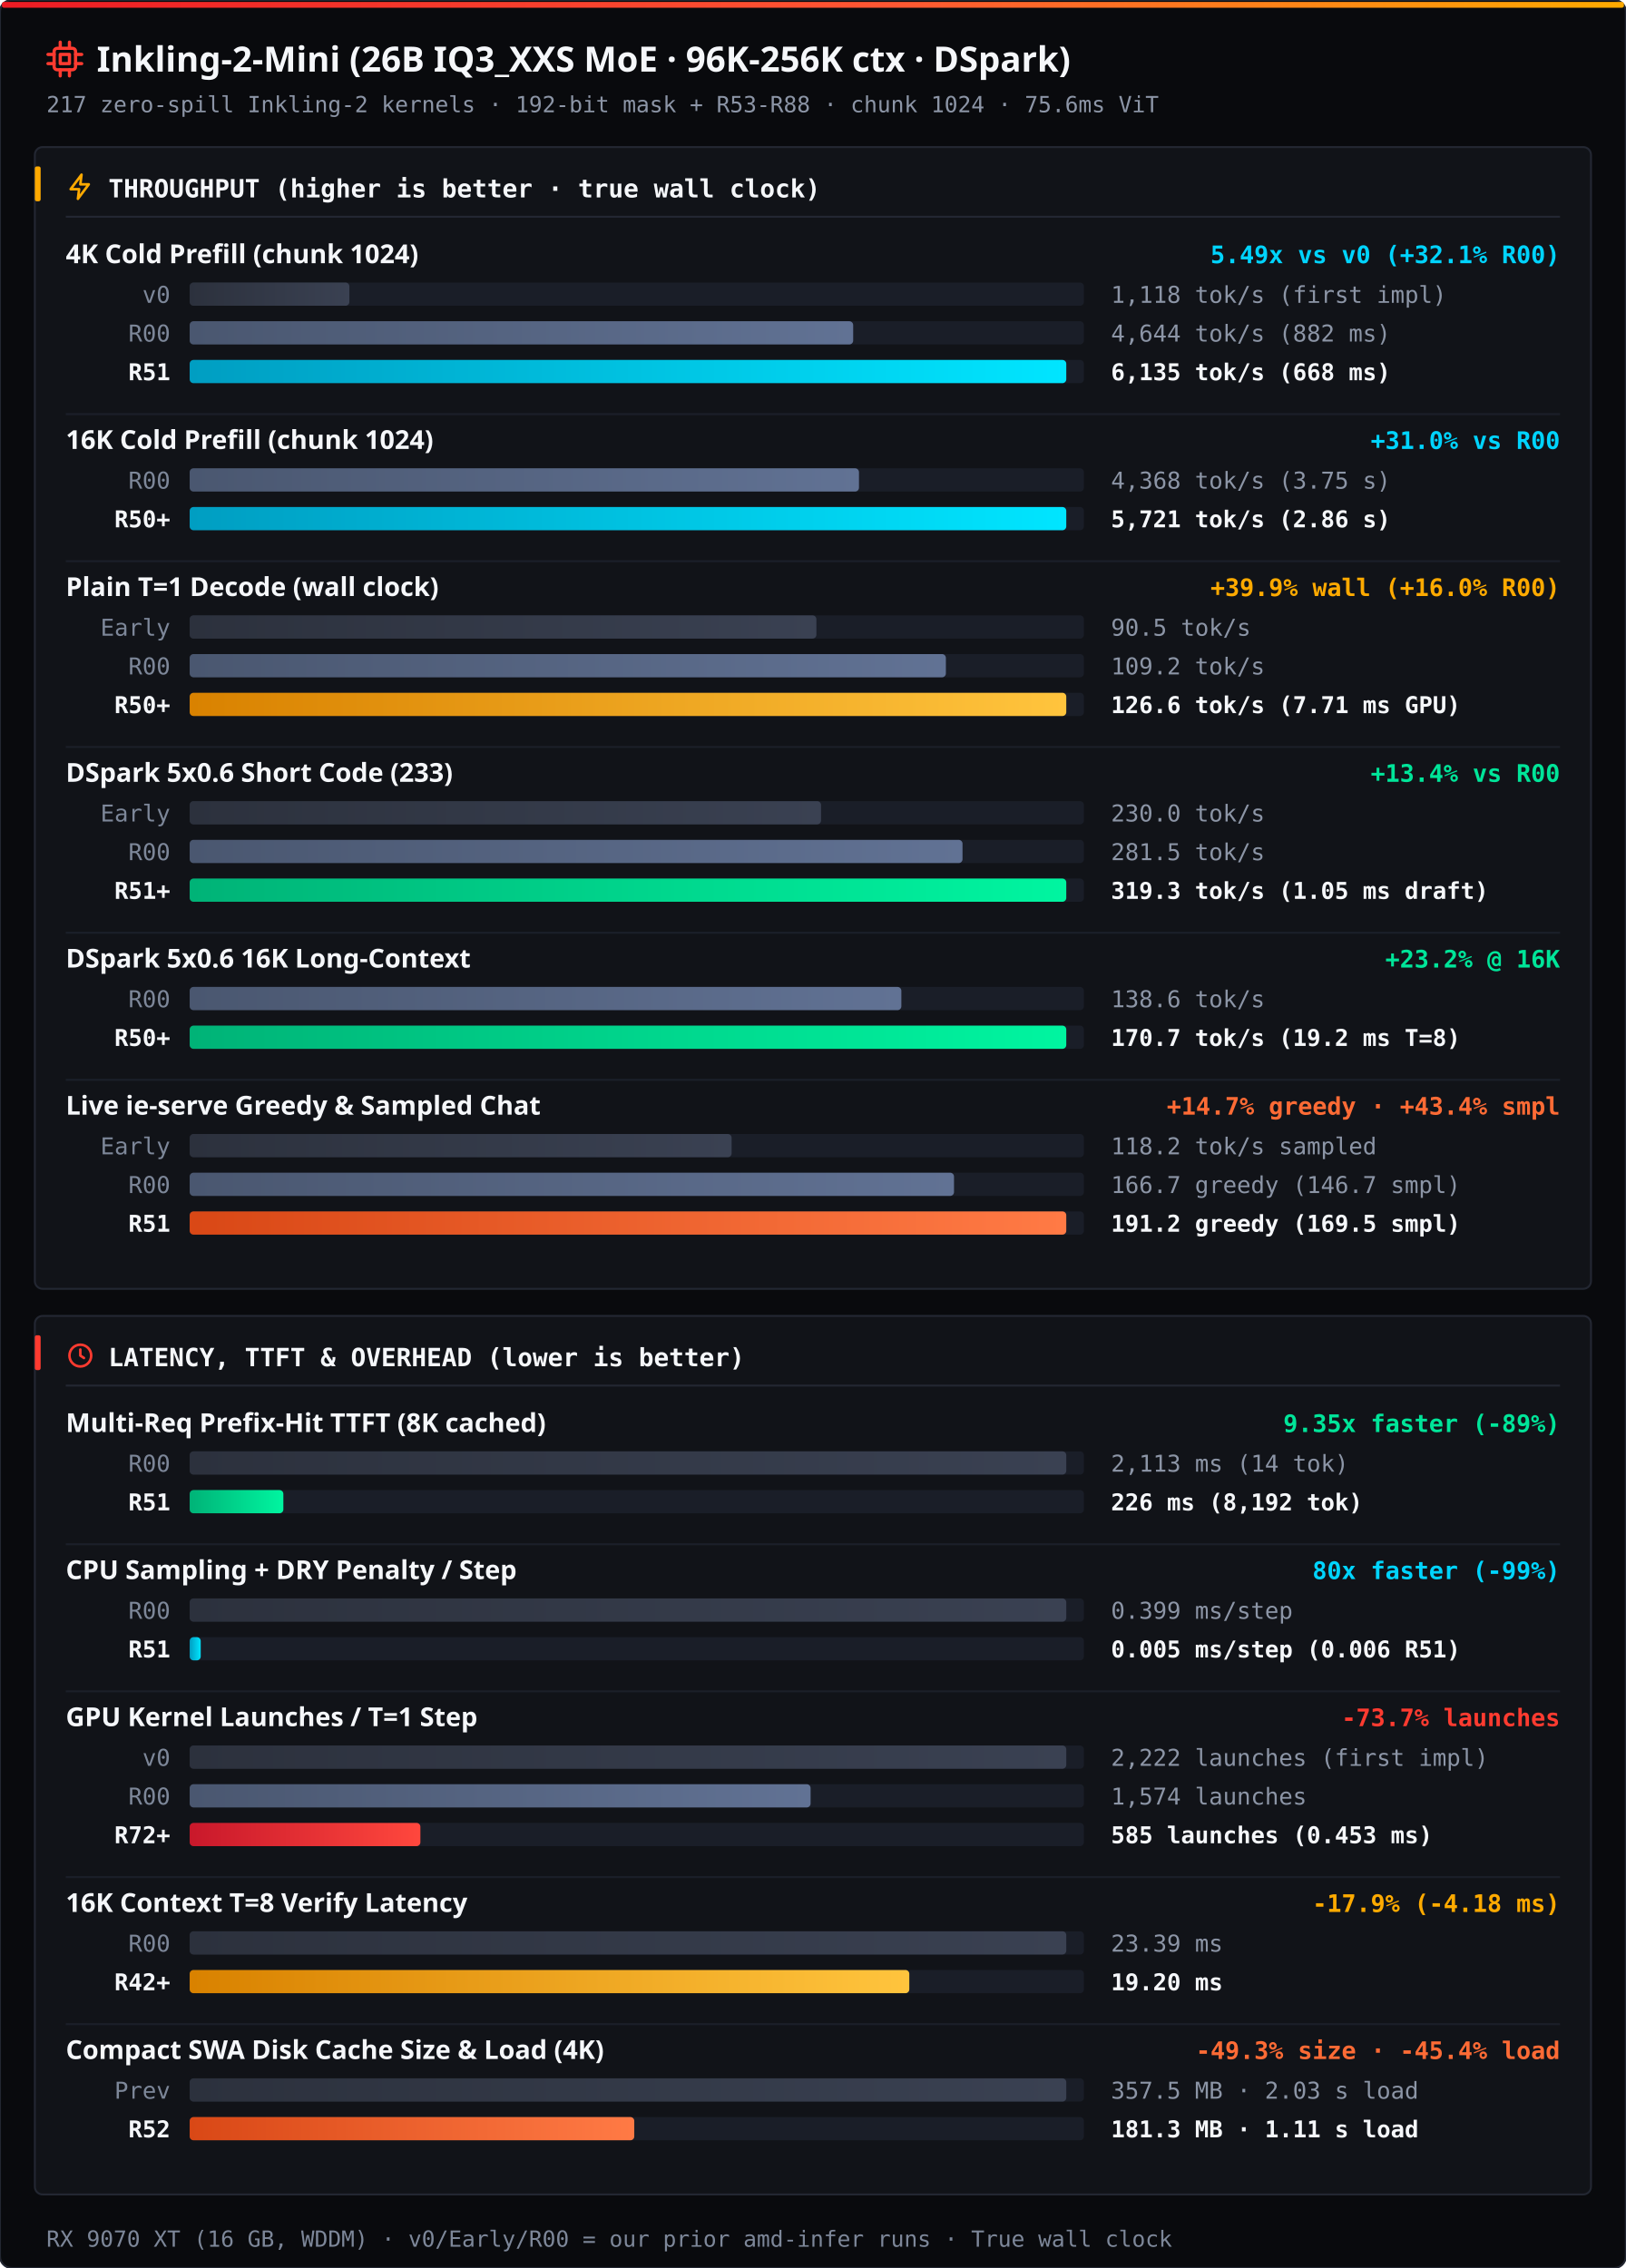
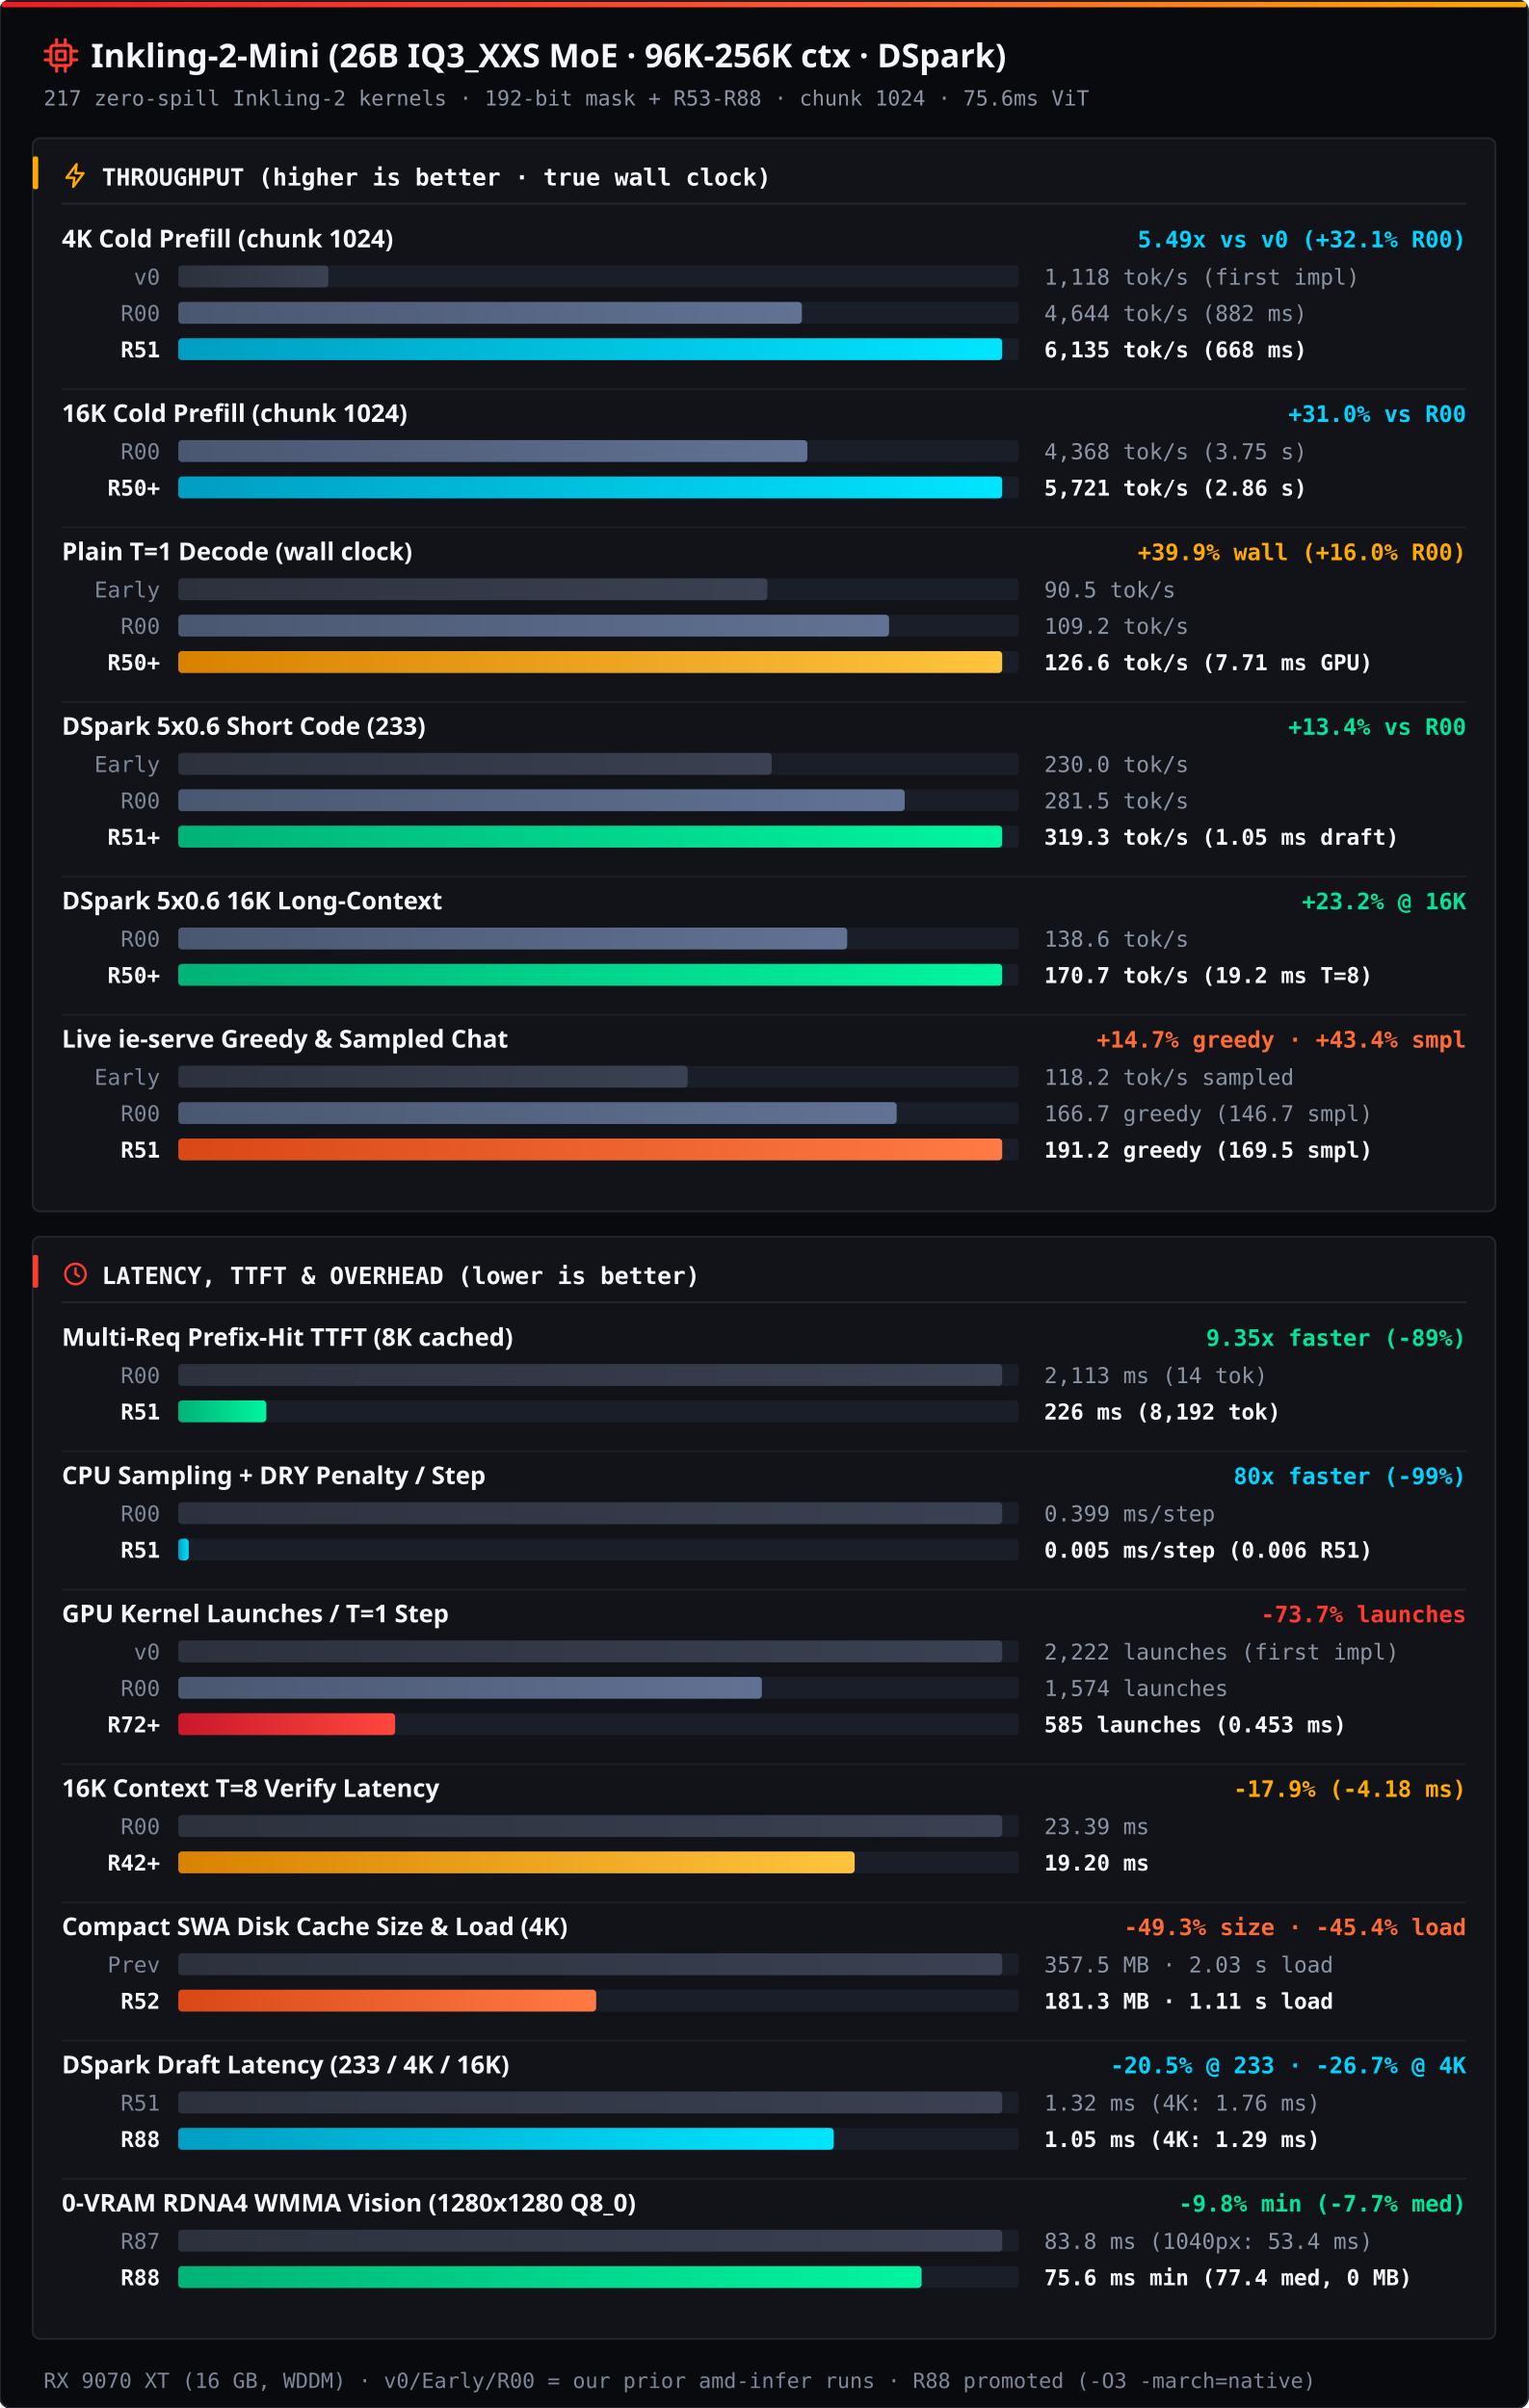
- <svg xmlns="http://www.w3.org/2000/svg" viewBox="0 0 840 1172" width="840" height="1172" role="img" aria-label="Inkling-2-Mini (26B IQ3_XXS MoE · 96K-256K ctx · f16/q4rot KV · DSpark)">
+ <svg xmlns="http://www.w3.org/2000/svg" viewBox="0 0 840 1324" width="840" height="1324" role="img" aria-label="Inkling-2-Mini (26B IQ3_XXS MoE · 96K-256K ctx · f16/q4rot KV · DSpark · R88)">
  <defs>
    <linearGradient id="radeonBar" x1="0" y1="0" x2="1" y2="0">
      <stop offset="0%" stop-color="#ed1c24" />
      <stop offset="55%" stop-color="#ff5733" />
      <stop offset="100%" stop-color="#ffaa00" />
    </linearGradient>
    <linearGradient id="g_cyan" x1="0" y1="0" x2="1" y2="0">
      <stop offset="0%" stop-color="#009ec2" />
      <stop offset="100%" stop-color="#00e5ff" />
    </linearGradient>
    <linearGradient id="g_emerald" x1="0" y1="0" x2="1" y2="0">
      <stop offset="0%" stop-color="#00b377" />
      <stop offset="100%" stop-color="#00f5a0" />
    </linearGradient>
    <linearGradient id="g_amber" x1="0" y1="0" x2="1" y2="0">
      <stop offset="0%" stop-color="#d98200" />
      <stop offset="100%" stop-color="#ffc43d" />
    </linearGradient>
    <linearGradient id="g_orange" x1="0" y1="0" x2="1" y2="0">
      <stop offset="0%" stop-color="#d94816" />
      <stop offset="100%" stop-color="#ff7a45" />
    </linearGradient>
    <linearGradient id="g_crimson" x1="0" y1="0" x2="1" y2="0">
      <stop offset="0%" stop-color="#c9182b" />
      <stop offset="100%" stop-color="#ff473d" />
    </linearGradient>
    <linearGradient id="g_v0" x1="0" y1="0" x2="1" y2="0">
      <stop offset="0%" stop-color="#2c313d" />
      <stop offset="100%" stop-color="#3a4152" />
    </linearGradient>
    <linearGradient id="g_mid" x1="0" y1="0" x2="1" y2="0">
      <stop offset="0%" stop-color="#4a5770" />
      <stop offset="100%" stop-color="#617294" />
    </linearGradient>
  </defs>
-   <rect width="840" height="1172" rx="6" fill="#090a0d" stroke="#232732" stroke-width="1" />
+   <rect width="840" height="1324" rx="6" fill="#090a0d" stroke="#232732" stroke-width="1" />
  <rect x="1" y="1" width="838" height="3" rx="1" fill="url(#radeonBar)" />
  <g transform="translate(24.0,21.0) scale(0.7917)" fill="none" stroke="#ff3b30" stroke-width="2.1" stroke-linecap="round" stroke-linejoin="round">
    <rect x="5" y="5" width="14" height="14" rx="2" />
    <rect x="9" y="9" width="6" height="6" />
    <path d="M9 1v4M15 1v4M9 19v4M15 19v4M1 9h4M1 15h4M19 9h4M19 15h4" />
  </g>
  <text x="50" y="37" fill="#f5f7fa" font-size="18" font-weight="700" font-family="system-ui,Segoe UI,sans-serif">Inkling-2-Mini (26B IQ3_XXS MoE · 96K-256K ctx · DSpark)</text>
  <text x="24" y="58" fill="#8c95a6" font-size="11.5" font-family="ui-monospace,Consolas,monospace">217 zero-spill Inkling-2 kernels · 192-bit mask + R53-R88 · chunk 1024 · 75.6ms ViT</text>
  <rect x="18" y="76" width="804" height="590" rx="4" fill="#111318" stroke="#232732" />
  <rect x="18" y="86" width="3" height="18" rx="1" fill="#ffaa00" />
  <g transform="translate(34.0,89.0) scale(0.625)" fill="none" stroke="#ffaa00" stroke-width="2.1" stroke-linecap="round" stroke-linejoin="round">
    <path d="M13 2L4 14h7l-1 8 9-12h-7z" />
  </g>
  <text x="56" y="102" fill="#f5f7fa" font-size="13" font-weight="700" font-family="ui-monospace,Consolas,monospace">THROUGHPUT (higher is better · true wall clock)</text>
  <line x1="34" y1="112" x2="806" y2="112" stroke="#232732" stroke-width="1" />
  <text x="34" y="136" fill="#f5f7fa" font-size="13.5" font-weight="700" font-family="system-ui,Segoe UI,sans-serif">4K Cold Prefill (chunk 1024)</text>
  <text x="806" y="136" fill="#00d4ff" font-size="12.5" font-weight="700" text-anchor="end" font-family="ui-monospace,Consolas,monospace">5.49x vs v0 (+32.1% R00)</text>
  <rect x="98" y="146" width="462" height="12" rx="2" fill="#1a1e28" />
  <rect x="98" y="146" width="82.5" height="12" rx="2" fill="url(#g_v0)" />
  <text x="88" y="156.5" fill="#7d8799" font-size="12" font-weight="500" text-anchor="end" font-family="ui-monospace,Consolas,monospace">v0</text>
  <text x="574" y="156.5" fill="#8c95a6" font-size="12" font-weight="500" font-family="ui-monospace,Consolas,monospace">1,118 tok/s (first impl)</text>
  <rect x="98" y="166" width="462" height="12" rx="2" fill="#1a1e28" />
  <rect x="98" y="166" width="342.8" height="12" rx="2" fill="url(#g_mid)" />
  <text x="88" y="176.5" fill="#7d8799" font-size="12" font-weight="500" text-anchor="end" font-family="ui-monospace,Consolas,monospace">R00</text>
  <text x="574" y="176.5" fill="#8c95a6" font-size="12" font-weight="500" font-family="ui-monospace,Consolas,monospace">4,644 tok/s (882 ms)</text>
  <rect x="98" y="186" width="462" height="12" rx="2" fill="#1a1e28" />
  <rect x="98" y="186" width="452.9" height="12" rx="2" fill="url(#g_cyan)" />
  <text x="88" y="196.5" fill="#f5f7fa" font-size="12" font-weight="700" text-anchor="end" font-family="ui-monospace,Consolas,monospace">R51</text>
  <text x="574" y="196.5" fill="#f5f7fa" font-size="12" font-weight="700" font-family="ui-monospace,Consolas,monospace">6,135 tok/s (668 ms)</text>
  <line x1="34" y1="214" x2="806" y2="214" stroke="#1b1f29" stroke-width="1" />
  <text x="34" y="232" fill="#f5f7fa" font-size="13.5" font-weight="700" font-family="system-ui,Segoe UI,sans-serif">16K Cold Prefill (chunk 1024)</text>
  <text x="806" y="232" fill="#00d4ff" font-size="12.5" font-weight="700" text-anchor="end" font-family="ui-monospace,Consolas,monospace">+31.0% vs R00</text>
  <rect x="98" y="242" width="462" height="12" rx="2" fill="#1a1e28" />
  <rect x="98" y="242" width="345.8" height="12" rx="2" fill="url(#g_mid)" />
  <text x="88" y="252.5" fill="#7d8799" font-size="12" font-weight="500" text-anchor="end" font-family="ui-monospace,Consolas,monospace">R00</text>
  <text x="574" y="252.5" fill="#8c95a6" font-size="12" font-weight="500" font-family="ui-monospace,Consolas,monospace">4,368 tok/s (3.75 s)</text>
  <rect x="98" y="262" width="462" height="12" rx="2" fill="#1a1e28" />
  <rect x="98" y="262" width="452.9" height="12" rx="2" fill="url(#g_cyan)" />
  <text x="88" y="272.5" fill="#f5f7fa" font-size="12" font-weight="700" text-anchor="end" font-family="ui-monospace,Consolas,monospace">R50+</text>
  <text x="574" y="272.5" fill="#f5f7fa" font-size="12" font-weight="700" font-family="ui-monospace,Consolas,monospace">5,721 tok/s (2.86 s)</text>
  <line x1="34" y1="290" x2="806" y2="290" stroke="#1b1f29" stroke-width="1" />
  <text x="34" y="308" fill="#f5f7fa" font-size="13.5" font-weight="700" font-family="system-ui,Segoe UI,sans-serif">Plain T=1 Decode (wall clock)</text>
  <text x="806" y="308" fill="#ffaa00" font-size="12.5" font-weight="700" text-anchor="end" font-family="ui-monospace,Consolas,monospace">+39.9% wall (+16.0% R00)</text>
  <rect x="98" y="318" width="462" height="12" rx="2" fill="#1a1e28" />
  <rect x="98" y="318" width="323.8" height="12" rx="2" fill="url(#g_v0)" />
  <text x="88" y="328.5" fill="#7d8799" font-size="12" font-weight="500" text-anchor="end" font-family="ui-monospace,Consolas,monospace">Early</text>
  <text x="574" y="328.5" fill="#8c95a6" font-size="12" font-weight="500" font-family="ui-monospace,Consolas,monospace">90.5 tok/s</text>
  <rect x="98" y="338" width="462" height="12" rx="2" fill="#1a1e28" />
  <rect x="98" y="338" width="390.7" height="12" rx="2" fill="url(#g_mid)" />
  <text x="88" y="348.5" fill="#7d8799" font-size="12" font-weight="500" text-anchor="end" font-family="ui-monospace,Consolas,monospace">R00</text>
  <text x="574" y="348.5" fill="#8c95a6" font-size="12" font-weight="500" font-family="ui-monospace,Consolas,monospace">109.2 tok/s</text>
  <rect x="98" y="358" width="462" height="12" rx="2" fill="#1a1e28" />
  <rect x="98" y="358" width="452.9" height="12" rx="2" fill="url(#g_amber)" />
  <text x="88" y="368.5" fill="#f5f7fa" font-size="12" font-weight="700" text-anchor="end" font-family="ui-monospace,Consolas,monospace">R50+</text>
  <text x="574" y="368.5" fill="#f5f7fa" font-size="12" font-weight="700" font-family="ui-monospace,Consolas,monospace">126.6 tok/s (7.71 ms GPU)</text>
  <line x1="34" y1="386" x2="806" y2="386" stroke="#1b1f29" stroke-width="1" />
  <text x="34" y="404" fill="#f5f7fa" font-size="13.5" font-weight="700" font-family="system-ui,Segoe UI,sans-serif">DSpark 5x0.6 Short Code (233)</text>
  <text x="806" y="404" fill="#00e599" font-size="12.5" font-weight="700" text-anchor="end" font-family="ui-monospace,Consolas,monospace">+13.4% vs R00</text>
  <rect x="98" y="414" width="462" height="12" rx="2" fill="#1a1e28" />
  <rect x="98" y="414" width="326.2" height="12" rx="2" fill="url(#g_v0)" />
  <text x="88" y="424.5" fill="#7d8799" font-size="12" font-weight="500" text-anchor="end" font-family="ui-monospace,Consolas,monospace">Early</text>
  <text x="574" y="424.5" fill="#8c95a6" font-size="12" font-weight="500" font-family="ui-monospace,Consolas,monospace">230.0 tok/s</text>
  <rect x="98" y="434" width="462" height="12" rx="2" fill="#1a1e28" />
  <rect x="98" y="434" width="399.3" height="12" rx="2" fill="url(#g_mid)" />
  <text x="88" y="444.5" fill="#7d8799" font-size="12" font-weight="500" text-anchor="end" font-family="ui-monospace,Consolas,monospace">R00</text>
  <text x="574" y="444.5" fill="#8c95a6" font-size="12" font-weight="500" font-family="ui-monospace,Consolas,monospace">281.5 tok/s</text>
  <rect x="98" y="454" width="462" height="12" rx="2" fill="#1a1e28" />
  <rect x="98" y="454" width="452.9" height="12" rx="2" fill="url(#g_emerald)" />
  <text x="88" y="464.5" fill="#f5f7fa" font-size="12" font-weight="700" text-anchor="end" font-family="ui-monospace,Consolas,monospace">R51+</text>
  <text x="574" y="464.5" fill="#f5f7fa" font-size="12" font-weight="700" font-family="ui-monospace,Consolas,monospace">319.3 tok/s (1.05 ms draft)</text>
  <line x1="34" y1="482" x2="806" y2="482" stroke="#1b1f29" stroke-width="1" />
  <text x="34" y="500" fill="#f5f7fa" font-size="13.5" font-weight="700" font-family="system-ui,Segoe UI,sans-serif">DSpark 5x0.6 16K Long-Context</text>
  <text x="806" y="500" fill="#00e599" font-size="12.5" font-weight="700" text-anchor="end" font-family="ui-monospace,Consolas,monospace">+23.2% @ 16K</text>
  <rect x="98" y="510" width="462" height="12" rx="2" fill="#1a1e28" />
  <rect x="98" y="510" width="367.7" height="12" rx="2" fill="url(#g_mid)" />
  <text x="88" y="520.5" fill="#7d8799" font-size="12" font-weight="500" text-anchor="end" font-family="ui-monospace,Consolas,monospace">R00</text>
  <text x="574" y="520.5" fill="#8c95a6" font-size="12" font-weight="500" font-family="ui-monospace,Consolas,monospace">138.6 tok/s</text>
  <rect x="98" y="530" width="462" height="12" rx="2" fill="#1a1e28" />
  <rect x="98" y="530" width="452.9" height="12" rx="2" fill="url(#g_emerald)" />
  <text x="88" y="540.5" fill="#f5f7fa" font-size="12" font-weight="700" text-anchor="end" font-family="ui-monospace,Consolas,monospace">R50+</text>
  <text x="574" y="540.5" fill="#f5f7fa" font-size="12" font-weight="700" font-family="ui-monospace,Consolas,monospace">170.7 tok/s (19.2 ms T=8)</text>
  <line x1="34" y1="558" x2="806" y2="558" stroke="#1b1f29" stroke-width="1" />
  <text x="34" y="576" fill="#f5f7fa" font-size="13.5" font-weight="700" font-family="system-ui,Segoe UI,sans-serif">Live ie-serve Greedy &amp; Sampled Chat</text>
  <text x="806" y="576" fill="#ff6b35" font-size="12.5" font-weight="700" text-anchor="end" font-family="ui-monospace,Consolas,monospace">+14.7% greedy · +43.4% smpl</text>
  <rect x="98" y="586" width="462" height="12" rx="2" fill="#1a1e28" />
  <rect x="98" y="586" width="280.0" height="12" rx="2" fill="url(#g_v0)" />
  <text x="88" y="596.5" fill="#7d8799" font-size="12" font-weight="500" text-anchor="end" font-family="ui-monospace,Consolas,monospace">Early</text>
  <text x="574" y="596.5" fill="#8c95a6" font-size="12" font-weight="500" font-family="ui-monospace,Consolas,monospace">118.2 tok/s sampled</text>
  <rect x="98" y="606" width="462" height="12" rx="2" fill="#1a1e28" />
  <rect x="98" y="606" width="394.9" height="12" rx="2" fill="url(#g_mid)" />
  <text x="88" y="616.5" fill="#7d8799" font-size="12" font-weight="500" text-anchor="end" font-family="ui-monospace,Consolas,monospace">R00</text>
  <text x="574" y="616.5" fill="#8c95a6" font-size="12" font-weight="500" font-family="ui-monospace,Consolas,monospace">166.7 greedy (146.7 smpl)</text>
  <rect x="98" y="626" width="462" height="12" rx="2" fill="#1a1e28" />
  <rect x="98" y="626" width="452.9" height="12" rx="2" fill="url(#g_orange)" />
  <text x="88" y="636.5" fill="#f5f7fa" font-size="12" font-weight="700" text-anchor="end" font-family="ui-monospace,Consolas,monospace">R51</text>
  <text x="574" y="636.5" fill="#f5f7fa" font-size="12" font-weight="700" font-family="ui-monospace,Consolas,monospace">191.2 greedy (169.5 smpl)</text>
-   <rect x="18" y="680" width="804" height="454" rx="4" fill="#111318" stroke="#232732" />
+   <rect x="18" y="680" width="804" height="606" rx="4" fill="#111318" stroke="#232732" />
  <rect x="18" y="690" width="3" height="18" rx="1" fill="#ff3b30" />
  <g transform="translate(34.0,693.0) scale(0.625)" fill="none" stroke="#ff3b30" stroke-width="2.1" stroke-linecap="round" stroke-linejoin="round">
    <circle cx="12" cy="12" r="9" />
    <path d="M12 7v5l3 2" />
  </g>
  <text x="56" y="706" fill="#f5f7fa" font-size="13" font-weight="700" font-family="ui-monospace,Consolas,monospace">LATENCY, TTFT &amp; OVERHEAD (lower is better)</text>
  <line x1="34" y1="716" x2="806" y2="716" stroke="#232732" stroke-width="1" />
  <text x="34" y="740" fill="#f5f7fa" font-size="13.5" font-weight="700" font-family="system-ui,Segoe UI,sans-serif">Multi-Req Prefix-Hit TTFT (8K cached)</text>
  <text x="806" y="740" fill="#00e599" font-size="12.5" font-weight="700" text-anchor="end" font-family="ui-monospace,Consolas,monospace">9.35x faster (-89%)</text>
  <rect x="98" y="750" width="462" height="12" rx="2" fill="#1a1e28" />
  <rect x="98" y="750" width="452.9" height="12" rx="2" fill="url(#g_v0)" />
  <text x="88" y="760.5" fill="#7d8799" font-size="12" font-weight="500" text-anchor="end" font-family="ui-monospace,Consolas,monospace">R00</text>
  <text x="574" y="760.5" fill="#8c95a6" font-size="12" font-weight="500" font-family="ui-monospace,Consolas,monospace">2,113 ms (14 tok)</text>
  <rect x="98" y="770" width="462" height="12" rx="2" fill="#1a1e28" />
  <rect x="98" y="770" width="48.4" height="12" rx="2" fill="url(#g_emerald)" />
  <text x="88" y="780.5" fill="#f5f7fa" font-size="12" font-weight="700" text-anchor="end" font-family="ui-monospace,Consolas,monospace">R51</text>
  <text x="574" y="780.5" fill="#f5f7fa" font-size="12" font-weight="700" font-family="ui-monospace,Consolas,monospace">226 ms (8,192 tok)</text>
  <line x1="34" y1="798" x2="806" y2="798" stroke="#1b1f29" stroke-width="1" />
  <text x="34" y="816" fill="#f5f7fa" font-size="13.5" font-weight="700" font-family="system-ui,Segoe UI,sans-serif">CPU Sampling + DRY Penalty / Step</text>
  <text x="806" y="816" fill="#00d4ff" font-size="12.5" font-weight="700" text-anchor="end" font-family="ui-monospace,Consolas,monospace">80x faster (-99%)</text>
  <rect x="98" y="826" width="462" height="12" rx="2" fill="#1a1e28" />
  <rect x="98" y="826" width="452.9" height="12" rx="2" fill="url(#g_v0)" />
  <text x="88" y="836.5" fill="#7d8799" font-size="12" font-weight="500" text-anchor="end" font-family="ui-monospace,Consolas,monospace">R00</text>
  <text x="574" y="836.5" fill="#8c95a6" font-size="12" font-weight="500" font-family="ui-monospace,Consolas,monospace">0.399 ms/step</text>
  <rect x="98" y="846" width="462" height="12" rx="2" fill="#1a1e28" />
  <rect x="98" y="846" width="5.7" height="12" rx="2" fill="url(#g_cyan)" />
  <text x="88" y="856.5" fill="#f5f7fa" font-size="12" font-weight="700" text-anchor="end" font-family="ui-monospace,Consolas,monospace">R51</text>
  <text x="574" y="856.5" fill="#f5f7fa" font-size="12" font-weight="700" font-family="ui-monospace,Consolas,monospace">0.005 ms/step (0.006 R51)</text>
  <line x1="34" y1="874" x2="806" y2="874" stroke="#1b1f29" stroke-width="1" />
  <text x="34" y="892" fill="#f5f7fa" font-size="13.5" font-weight="700" font-family="system-ui,Segoe UI,sans-serif">GPU Kernel Launches / T=1 Step</text>
  <text x="806" y="892" fill="#ff3b30" font-size="12.5" font-weight="700" text-anchor="end" font-family="ui-monospace,Consolas,monospace">-73.7% launches</text>
  <rect x="98" y="902" width="462" height="12" rx="2" fill="#1a1e28" />
  <rect x="98" y="902" width="452.9" height="12" rx="2" fill="url(#g_v0)" />
  <text x="88" y="912.5" fill="#7d8799" font-size="12" font-weight="500" text-anchor="end" font-family="ui-monospace,Consolas,monospace">v0</text>
  <text x="574" y="912.5" fill="#8c95a6" font-size="12" font-weight="500" font-family="ui-monospace,Consolas,monospace">2,222 launches (first impl)</text>
  <rect x="98" y="922" width="462" height="12" rx="2" fill="#1a1e28" />
  <rect x="98" y="922" width="320.8" height="12" rx="2" fill="url(#g_mid)" />
  <text x="88" y="932.5" fill="#7d8799" font-size="12" font-weight="500" text-anchor="end" font-family="ui-monospace,Consolas,monospace">R00</text>
  <text x="574" y="932.5" fill="#8c95a6" font-size="12" font-weight="500" font-family="ui-monospace,Consolas,monospace">1,574 launches</text>
  <rect x="98" y="942" width="462" height="12" rx="2" fill="#1a1e28" />
  <rect x="98" y="942" width="119.2" height="12" rx="2" fill="url(#g_crimson)" />
  <text x="88" y="952.5" fill="#f5f7fa" font-size="12" font-weight="700" text-anchor="end" font-family="ui-monospace,Consolas,monospace">R72+</text>
  <text x="574" y="952.5" fill="#f5f7fa" font-size="12" font-weight="700" font-family="ui-monospace,Consolas,monospace">585 launches (0.453 ms)</text>
  <line x1="34" y1="970" x2="806" y2="970" stroke="#1b1f29" stroke-width="1" />
  <text x="34" y="988" fill="#f5f7fa" font-size="13.5" font-weight="700" font-family="system-ui,Segoe UI,sans-serif">16K Context T=8 Verify Latency</text>
  <text x="806" y="988" fill="#ffaa00" font-size="12.5" font-weight="700" text-anchor="end" font-family="ui-monospace,Consolas,monospace">-17.9% (-4.18 ms)</text>
  <rect x="98" y="998" width="462" height="12" rx="2" fill="#1a1e28" />
  <rect x="98" y="998" width="452.9" height="12" rx="2" fill="url(#g_v0)" />
  <text x="88" y="1008.5" fill="#7d8799" font-size="12" font-weight="500" text-anchor="end" font-family="ui-monospace,Consolas,monospace">R00</text>
  <text x="574" y="1008.5" fill="#8c95a6" font-size="12" font-weight="500" font-family="ui-monospace,Consolas,monospace">23.39 ms</text>
  <rect x="98" y="1018" width="462" height="12" rx="2" fill="#1a1e28" />
  <rect x="98" y="1018" width="371.8" height="12" rx="2" fill="url(#g_amber)" />
  <text x="88" y="1028.5" fill="#f5f7fa" font-size="12" font-weight="700" text-anchor="end" font-family="ui-monospace,Consolas,monospace">R42+</text>
  <text x="574" y="1028.5" fill="#f5f7fa" font-size="12" font-weight="700" font-family="ui-monospace,Consolas,monospace">19.20 ms</text>
  <line x1="34" y1="1046" x2="806" y2="1046" stroke="#1b1f29" stroke-width="1" />
  <text x="34" y="1064" fill="#f5f7fa" font-size="13.5" font-weight="700" font-family="system-ui,Segoe UI,sans-serif">Compact SWA Disk Cache Size &amp; Load (4K)</text>
  <text x="806" y="1064" fill="#ff6b35" font-size="12.5" font-weight="700" text-anchor="end" font-family="ui-monospace,Consolas,monospace">-49.3% size · -45.4% load</text>
  <rect x="98" y="1074" width="462" height="12" rx="2" fill="#1a1e28" />
  <rect x="98" y="1074" width="452.9" height="12" rx="2" fill="url(#g_v0)" />
  <text x="88" y="1084.5" fill="#7d8799" font-size="12" font-weight="500" text-anchor="end" font-family="ui-monospace,Consolas,monospace">Prev</text>
  <text x="574" y="1084.5" fill="#8c95a6" font-size="12" font-weight="500" font-family="ui-monospace,Consolas,monospace">357.5 MB · 2.03 s load</text>
  <rect x="98" y="1094" width="462" height="12" rx="2" fill="#1a1e28" />
  <rect x="98" y="1094" width="229.7" height="12" rx="2" fill="url(#g_orange)" />
  <text x="88" y="1104.5" fill="#f5f7fa" font-size="12" font-weight="700" text-anchor="end" font-family="ui-monospace,Consolas,monospace">R52</text>
  <text x="574" y="1104.5" fill="#f5f7fa" font-size="12" font-weight="700" font-family="ui-monospace,Consolas,monospace">181.3 MB · 1.11 s load</text>
-   <text x="24" y="1161" fill="#7d8799" font-size="11.5" font-family="ui-monospace,Consolas,monospace">RX 9070 XT (16 GB, WDDM) · v0/Early/R00 = our prior amd-infer runs · True wall clock</text>
+   <line x1="34" y1="1122" x2="806" y2="1122" stroke="#1b1f29" stroke-width="1" />
+   <text x="34" y="1140" fill="#f5f7fa" font-size="13.5" font-weight="700" font-family="system-ui,Segoe UI,sans-serif">DSpark Draft Latency (233 / 4K / 16K)</text>
+   <text x="806" y="1140" fill="#00d4ff" font-size="12.5" font-weight="700" text-anchor="end" font-family="ui-monospace,Consolas,monospace">-20.5% @ 233 · -26.7% @ 4K</text>
+   <rect x="98" y="1150" width="462" height="12" rx="2" fill="#1a1e28" />
+   <rect x="98" y="1150" width="452.9" height="12" rx="2" fill="url(#g_v0)" />
+   <text x="88" y="1160.5" fill="#7d8799" font-size="12" font-weight="500" text-anchor="end" font-family="ui-monospace,Consolas,monospace">R51</text>
+   <text x="574" y="1160.5" fill="#8c95a6" font-size="12" font-weight="500" font-family="ui-monospace,Consolas,monospace">1.32 ms (4K: 1.76 ms)</text>
+   <rect x="98" y="1170" width="462" height="12" rx="2" fill="#1a1e28" />
+   <rect x="98" y="1170" width="360.3" height="12" rx="2" fill="url(#g_cyan)" />
+   <text x="88" y="1180.5" fill="#f5f7fa" font-size="12" font-weight="700" text-anchor="end" font-family="ui-monospace,Consolas,monospace">R88</text>
+   <text x="574" y="1180.5" fill="#f5f7fa" font-size="12" font-weight="700" font-family="ui-monospace,Consolas,monospace">1.05 ms (4K: 1.29 ms)</text>
+   <line x1="34" y1="1198" x2="806" y2="1198" stroke="#1b1f29" stroke-width="1" />
+   <text x="34" y="1216" fill="#f5f7fa" font-size="13.5" font-weight="700" font-family="system-ui,Segoe UI,sans-serif">0-VRAM RDNA4 WMMA Vision (1280x1280 Q8_0)</text>
+   <text x="806" y="1216" fill="#00e599" font-size="12.5" font-weight="700" text-anchor="end" font-family="ui-monospace,Consolas,monospace">-9.8% min (-7.7% med)</text>
+   <rect x="98" y="1226" width="462" height="12" rx="2" fill="#1a1e28" />
+   <rect x="98" y="1226" width="452.9" height="12" rx="2" fill="url(#g_v0)" />
+   <text x="88" y="1236.5" fill="#7d8799" font-size="12" font-weight="500" text-anchor="end" font-family="ui-monospace,Consolas,monospace">R87</text>
+   <text x="574" y="1236.5" fill="#8c95a6" font-size="12" font-weight="500" font-family="ui-monospace,Consolas,monospace">83.8 ms (1040px: 53.4 ms)</text>
+   <rect x="98" y="1246" width="462" height="12" rx="2" fill="#1a1e28" />
+   <rect x="98" y="1246" width="408.6" height="12" rx="2" fill="url(#g_emerald)" />
+   <text x="88" y="1256.5" fill="#f5f7fa" font-size="12" font-weight="700" text-anchor="end" font-family="ui-monospace,Consolas,monospace">R88</text>
+   <text x="574" y="1256.5" fill="#f5f7fa" font-size="12" font-weight="700" font-family="ui-monospace,Consolas,monospace">75.6 ms min (77.4 med, 0 MB)</text>
+   <text x="24" y="1313" fill="#7d8799" font-size="11.5" font-family="ui-monospace,Consolas,monospace">RX 9070 XT (16 GB, WDDM) · v0/Early/R00 = our prior amd-infer runs · R88 promoted (-O3 -march=native)</text>
</svg>
